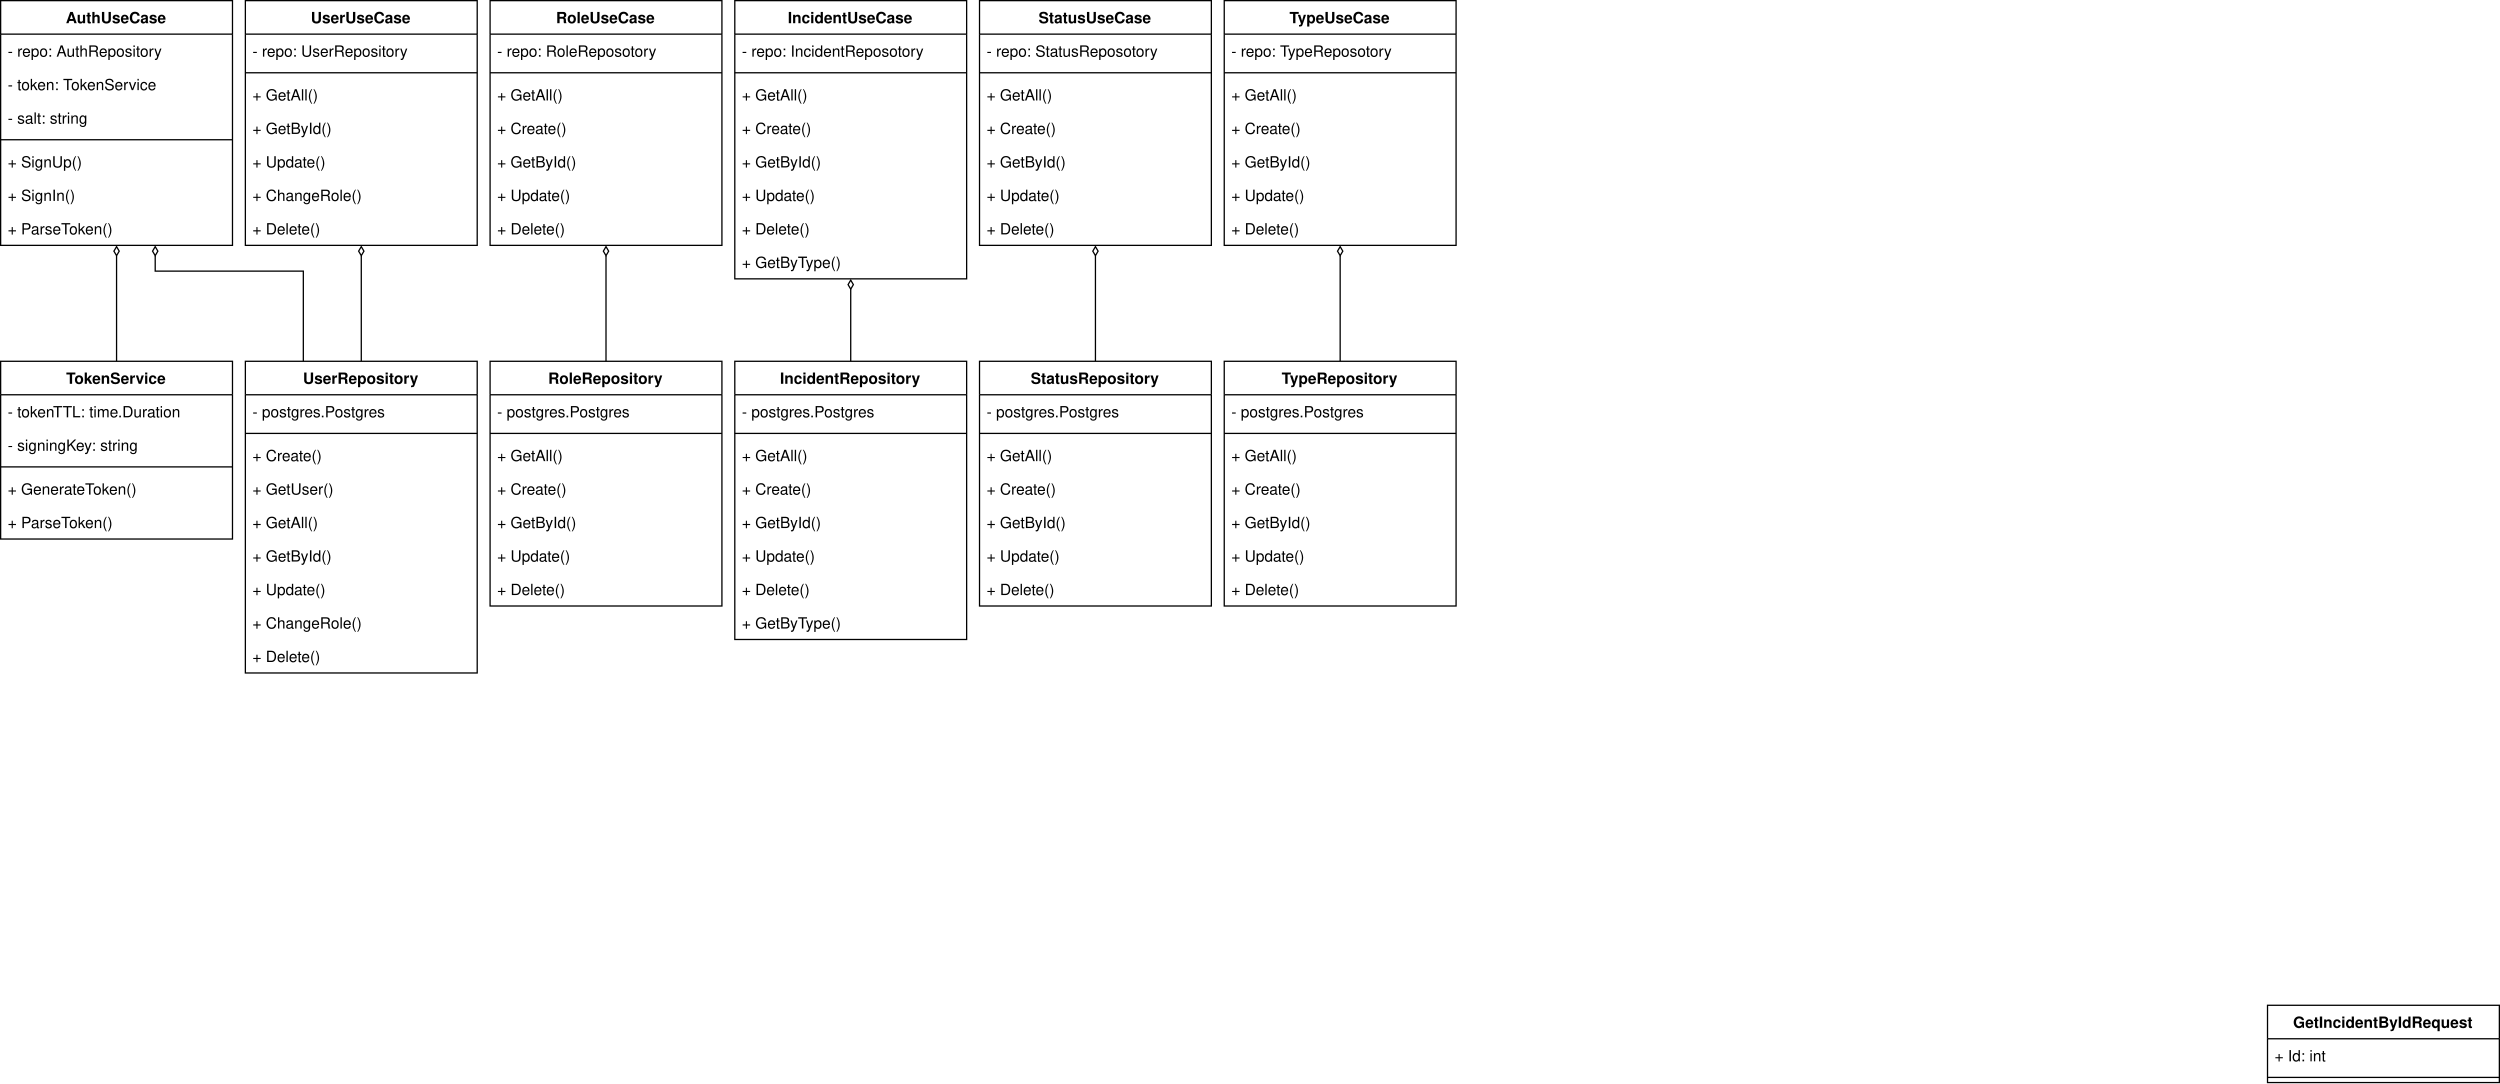
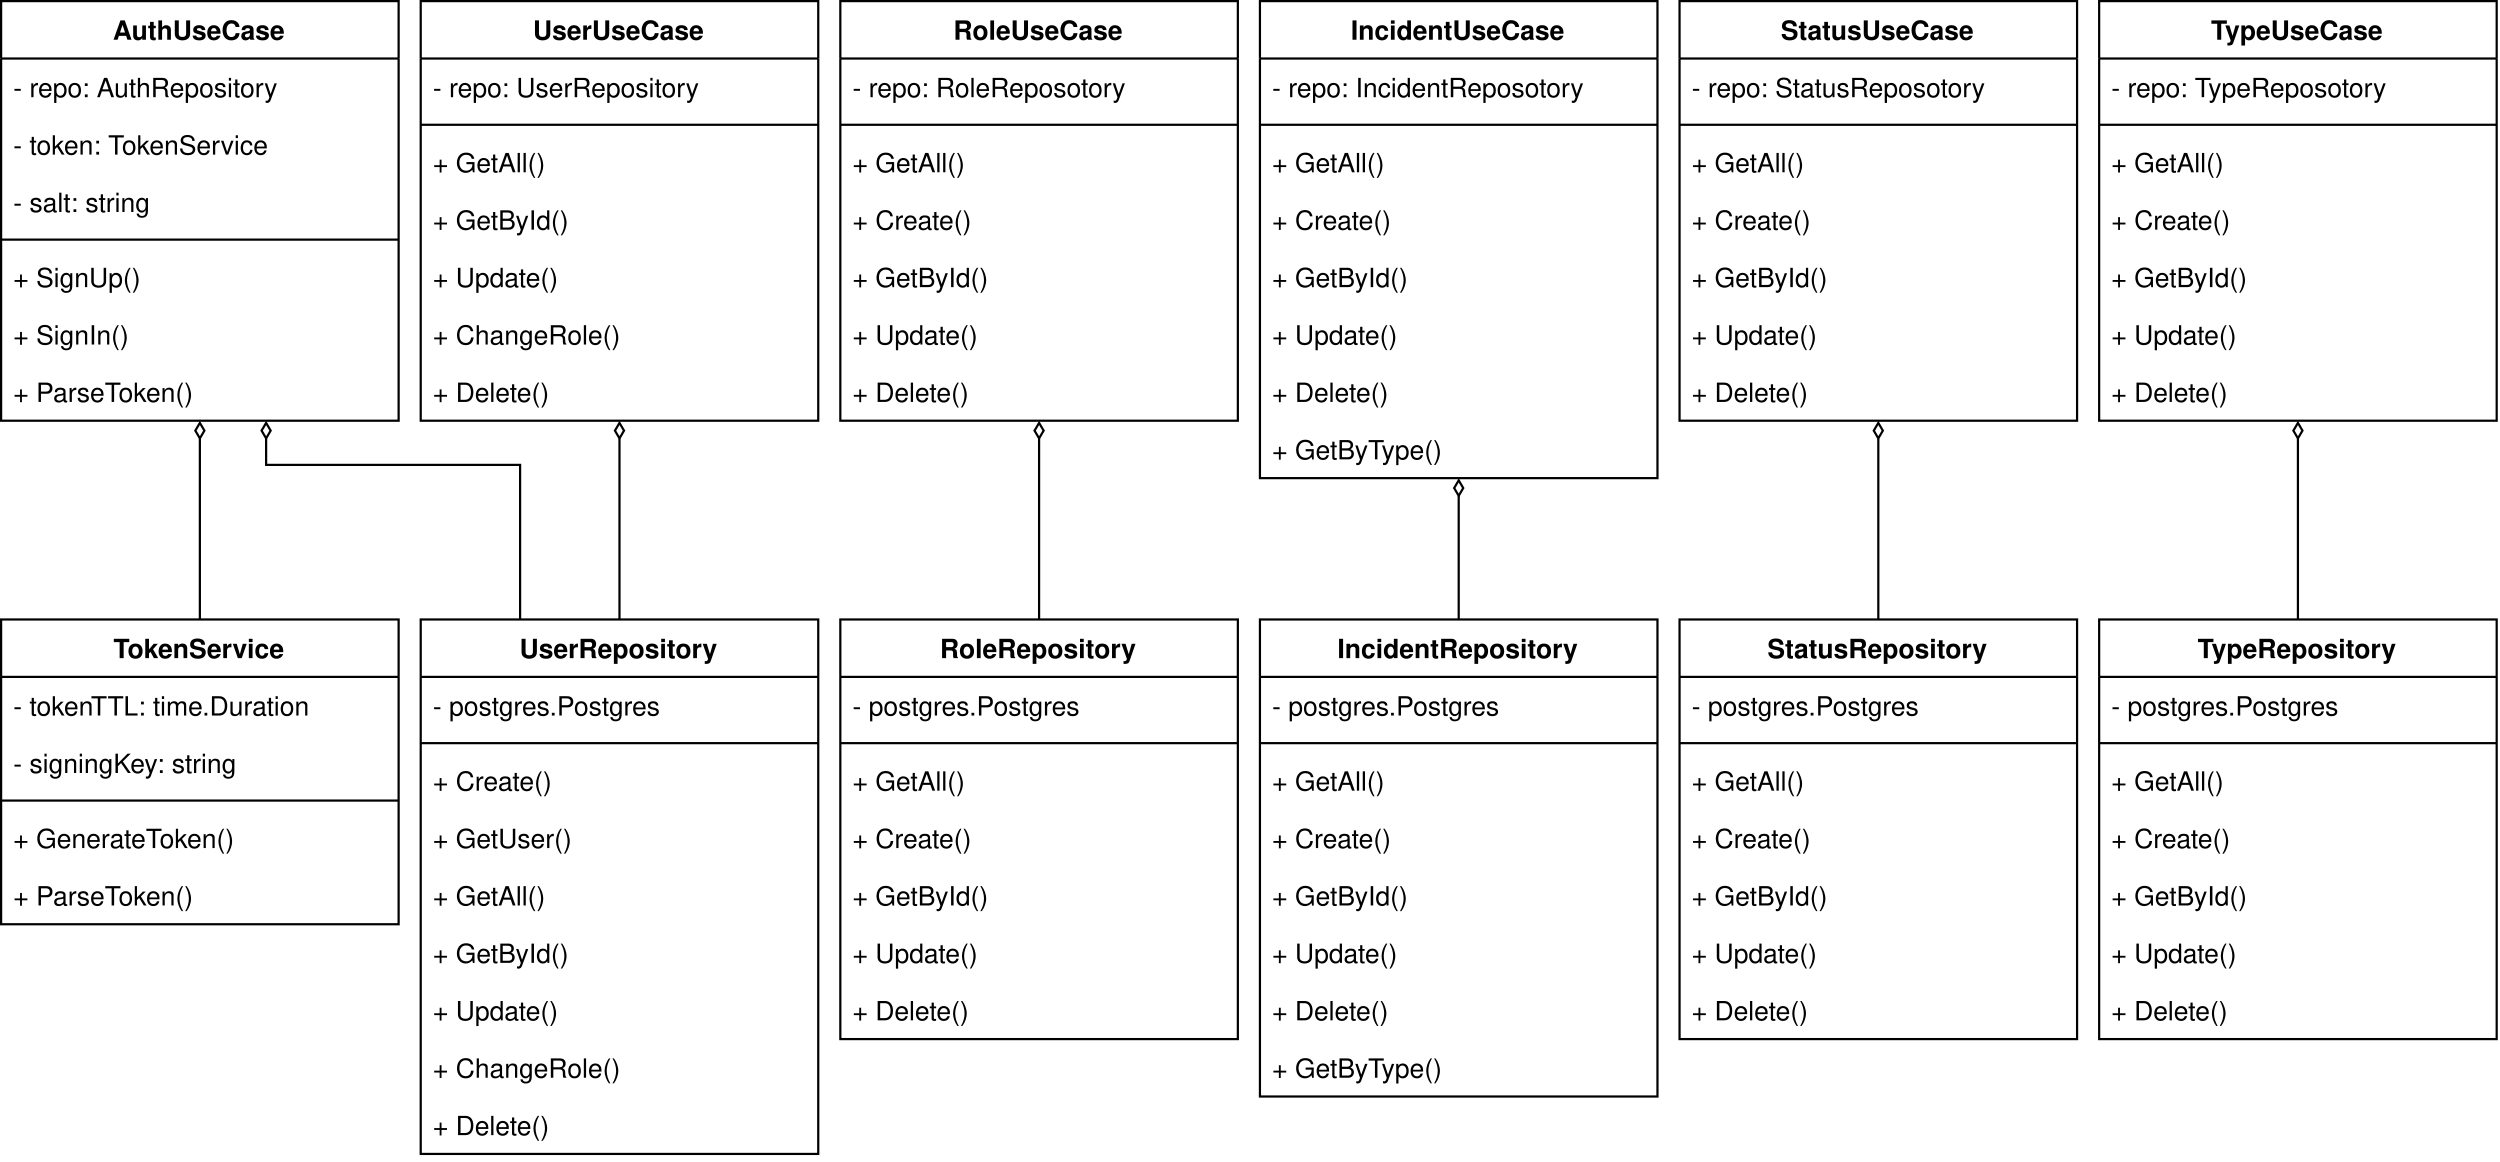
- <svg xmlns="http://www.w3.org/2000/svg" version="1.1" width="1941px" height="841px" viewBox="-0.5 -0.5 1941 841" content="&lt;mxfile host=&quot;app.diagrams.net&quot; modified=&quot;2022-09-27T07:22:26.767Z&quot; agent=&quot;5.0 (X11)&quot; etag=&quot;Hyc9UoLTqgu0M8rwtoVe&quot; version=&quot;20.3.6&quot;&gt;&lt;diagram id=&quot;hxi-v8QIqHWtmSfcAYqs&quot; name=&quot;Page-1&quot;&gt;7Z1vc9q4Foc/DTN7X6RjGTD4ZULabqbpTG9I596+uuPFKvjWWKwtEthPv5ItY4gkMMGyzOyZ6ewiWSZYv6M/55F81OtPlpvPabBafCUhjnuuE256/fue66L+YMz+x3O2Rc7IGxQZ8zQKRaEqYxr9hUWmI3LXUYizg4KUkJhGq8PMGUkSPKMHeUGaktfDYj9JfPhXV8EcSxnTWRDLuf+JQroocsfuqMr/HUfzRfmXkecXV5ZBWVg8SbYIQvK6l9X/2OtPUkJo8Wm5meCYV15ZL8V9nzRXdz8sxQmtc8PT/76MbuiXx3+TX6NbhMLH6eLPm6EjHuQliNfikT9j+pDMWLUn9G77ED7hP9c4o+Ih6Lasmew1WsZBwlJ3P0lCp+IKYukgjuYJ+zxjX4FTlvGCUxqxSr0VFyhZsdzZIorDx2BL1vwBMhrMfpWpuwVJo7/Y1wax+E52OaXCPlzvoMSU38myHZab4oyV+VbWCnqT9TXYHBR8DDIqMmYkjoNVFv2xe4xlkM6j5I5QSpaikFzpQgf+hHizlyVE+IzJEtN0y4qIq0wnYRGiSfhl+rUyMDQWeYs94/JEXiBser777kp29kEof5YVjCUr6LnsYZ0Hdtstvz2RDYA9L82FSckvPCExYUrfJ6SwiCiO32SVRhHjn1RrEtkqmEXJ/DEvcz+ocp5ENfAswu79GedtaRGFzE65nIQGNCi040KtCPvJeT0N79g/VnMT58OwN2Q/fMLSqEqzf7x4SickYc8SRLmymBnGKzd7leYnmtJpUxDKMzuuJXxZzoDwvkL4NzrHUa5foXPZCaJ3ibxkcsW4UvWZi35/gyTl+7LyfYXKcfAHjr+RLKIR4d+fFmXfqH9K4EMLjpIFTiOzwg/desKPL9f9Jnr+6H95DR/GZB4/fs3cTbC8kUXGIRv2RJJV1YLMSRLEH6tcVvfrJMShqPmqzCPJReQa/h9TuhV9dLCmhPfSdFn24HgT0f/y21m7K1I/9q7clx1zntiWiYQ97t5NPPlj/1p1W56q7gtv+ehfWSbL+RTxWsqv56NJWSKMgiVJwudFlJSX9ooWVcXrRzvwiqyMrNMZPmYpYu7D/sIcHzMpNiio7SfFcUCjl8Of0ny3MJB6hds1XXzP8CTIMMwEGpoJDAaHEwHk1pwIIN/YTGAoKX+Tm92KFBMBbgdPLMW6XML/HhuZ+pvbXX3A9OBkm7qe2QFykNIaKBM0KczhmX+c4vQlmsn9AljAhRZQd5pg0AIcpQVkQUwLA2AVwiofpG9a+tHYtmvggWdwsWdwtuzIGbTmGah/ssyDChIwZTp9X/32LxjyTcqPbPf4Qx0J4vo/JFx/EL1h0fu2+3rkuBrVma+U4XySB8obUN6r2ds3obwSBA0lUTsKgs4ANqfYT69BoCPw6Umgg8ZjtSW0BHRkzPs9wykAnWaBjtfvHNDx1A5cBXS4HewDHejjj/bxfm2b6ArF8WSIA47cuY7c2bK3uMKjVl03o/uM6W0cw2yuecm9mp29uZbe12vOd3KA6M2LPrbevctrdYXo31dhQDHTfOL2bh3xX4A35kzBPrzx5NW7whYmiyCZ4ycSY+gDDAhvHeB4KljPhb/HMaYgugnRrbObkSRqC+ymmxzGE3VxmsP4nlrVdjiMJ6+ulFttgcU0y2KQg94JY1jTNiW/vLhyCGNKY8iBDAEgc7rj9q5v060nw1hJZQAyTctuG8iMZBALQMZsS7cOZEYq9Jr7YykOYFpuQnPrPGZ0BLwChDMjun3yMtKhV6BwbduCdRgz0hFZgDHGRG8TxqhF16HXvNt/3q5AdxO6+y1O8ZQQbiyJ2sYGqne+FddNeIeQGDxPvxZXlLRF73Y/dK+RT1mjWWcA7xqGd2/fke/ATiqE5HH9kN4VtgDsrm5/X7Wn64F3CKkGeqB3Z9G7dwhvG98hpFtiBX5nTHTrAA8h3etQQPCMqW4d4SGkewkKGJ452e1DPIRUK3NA8axYg3WMt3M5gOO1KLv1XVW+pOo/dlcV2kVcPB2vSCNrS2BmRxiqpsqRK2CZhrFM3+8elin9by2W4ZYAUKZ2p32GWXQGyriq5VeAMudBmfOFtw5lXN1SK0AZY6LbhzKu9jUXgDKmVLcPZdwjABagjCHZOwBlXB2CBSjTujV0AMro0CxAGXOyW99dJcLnSAFsjgQuAR//fT7+2xg2g7qnE7gD93L1lUgOySCWe/hMejpn9fThm/jwD2/6ksZ1egNdXKrOuPa+isKDa3+ea7/rPq/GtXcH8O7MhQP9+aJbd+13Y4jKyeMDPshuQHb7vr2va+zA8Yyp3gHX3j/S2gHpmNLdvhPvw9tynbEG+769r1vEgahVZqVv8+UpjfS6lRygecZk34W3sTfLd2TZeSsHmtc4zRu776R5jWzYUdM89aFSQPMup3miYXWX5rmK44YlnYHm1VL5qmie9oBhcPCNiW6f5jm69ymA4RpT3TrMcxXLdUB1TMtun+a5iokdUB1L1mCd8bmlPYJr36Ls1mGeqw2RAs69+SgpXfDuZf3Bu2/Iu9dFP+qMdw+xURrw7q8vNooLsVEuHeuvMDaKC7FR2le9A949xEZpX/YuePcQG6Uz1mDfu4fYKBZkt+7di9OTDmQ/OLIG/HujRxjVfxeniSOM1P69jPXAv2/oXRzd2WRd8e+Rr5r7gX9/3rs4uz70avx75OvmfuDfGxPdvn/v6OZ44N8bU92+f+8ceRUH/HtDsnfAv3fkiR3495aswb5/7+je0AH/3pzs1v171zkSTw1OMTKnvPU3cSo6cRhBFaiO+SCqXdi1oT7aBqhOA7s2uh481YXgqZdTnXP6gY5QHReCp166hnOFwVNdCJ7avur2qQ4ET7UgeweoDgRP7Y412Kc6EDzVguzWT7TxJFXbOKJ4E9G9E4pZ6sfelep8Yp7o+PHEJRQ7fQqO7vX7lk7BUdA7HlYDTsExG1OjC4fgKCKqHB6Cs4uvAofg1GG4u6Z0RYfgOKo5PnCc83bnnC+8bY6DlDFVgOMYFd06x0HaiCrAcYypbp3jIG1EFeA45mS3z3GQNqYKcJzWrcE6x0HaSCvAcczJbn93jit3/s9MzmSK05doBg5+Uw7+YPDeDRp9Y4u1fXkA4A4+5fo/Pz8WTj6NlvjD/ToNchcKRoH6WNevbSNdcffdvjqOasY0YZX+BW8Lm2D1wpJgAY1bQF2/36AFwMadBjbunC38qOb8z9xYoN+4k2DW+eN8VsBngTACmDMD6zDA7eu28rCZVFYZASjfsPKt8gDlku5AUrWNJd2E/fRiTdcdlukfvXJBliWqZd081fV1XaHiyXVd7SGJtdd181vZgwXbvQLC1qtv/sYzKjdk6B26IX3hA3zSlPdGw2Pl2YfiF1Rmt3sUlSWyZEoI3S+eBqvFVxJiXuJv&lt;/diagram&gt;&lt;/mxfile&gt;" resource="https://app.diagrams.net/?title=Copy%20of%20components.svg&amp;client=1">
+ <svg xmlns="http://www.w3.org/2000/svg" version="1.1" width="1132px" height="526px" viewBox="-0.5 -0.5 1132 526" content="&lt;mxfile host=&quot;app.diagrams.net&quot; modified=&quot;2022-10-06T07:50:02.306Z&quot; agent=&quot;5.0 (X11; Ubuntu)&quot; etag=&quot;0GqliD3nvwEskrPqSYNy&quot; version=&quot;20.4.0&quot; type=&quot;device&quot;&gt;&lt;diagram id=&quot;hxi-v8QIqHWtmSfcAYqs&quot; name=&quot;Page-1&quot;&gt;7Z1hc5s2GMc/Te62F+khYWPzMnHartf0rmvS2/pqpxrFZsXIAzmx9+kngQA7gA0uQvj23OVaSwgb9H8k9PyEHl3Zs9X2fUTWy0/Mo8EVtrztlX13hbFtTyzxn8zZpTnIRSpnEfmeyisyHvx/qcrMim18j8YHBTljAffXh5lzFoZ0zg/ySBSxl8NiTyw4/NU1WdBSxsOcBOXcP3yPL9PcKZ4U+b9Rf7HMfhk5bnpkRbLC6k7iJfHYy16W/fbKnkWM8fTTajujgay9rF7S897VHM0vLKIhb3LCtf/41v344n2YskVw/ynGW7K6xura+C67YeqJ+1dJFvElW7CQBG+L3NuIbUKPym+1RKooc8/YWmQikfk35XynxCQbzkTWkq8CdZRuff6nPP3NWKW+7R2526pvThK7LBHyaLd3kkx+2z9WnJakivO8G2kGIhmykKY57/wgUMdjTiKelfB8smKh97j0w+zQXtFyhSsNYraJ5qr6vvz1cXLNP97/zn5MbhDy7h+W/1yPR8pySbSg/EhBjJX1SBX2fkMp+p6yFRV3JwpENCDcfz60UqKMfZGXK+xBfFAmUW0eRy/8mQQb9VM3G778GtMZiWnJduIXfxWQpJafWMgzM5LKksBfiEq9m4vKo5HIeKYR90U7u1EHuDSe2/nSD7x7smMbWU1CgfmPLHW7ZJH/r/haktlRIpCyMuwclHiQZyrdIhqLMp8z3dCrrE9ke1DwnsRcZcxZEJB17H/Pb2MlFPTDW8Y5W50yC3mHdHtURXV0NFJ9RNZLZn3GS9HloKnKW+53N66lS/lxSfnrxOzWojHfiE/SDr6IVOxzJn/PucL29iavjz2rEJXAE7Ui9oPOWMCiojE+ieb1KiuzlIA+8Vo7iddk7oeL+6TM3ajI+aIqR2Yxce5TkLTspe95NEw6L044SQWV6q2ZH/Kk8sa34k9U50z2MGNx4TORRkVa/MniEZ+xUNwL8RO5qbCWFyotpsIQjrep0+ahzEHWbRNryMp1bgzIQpXWwIWgYWoOj/LjA42e/Xm5XwAL+EkLGGPjFmBVWkBMAp4agKgQUfkgfdfST6aGpR87JeVLKgd+ol6qcjZORmdJvBJiJcNMpeljMqi8RiXd7bLudoXGAflOg8/yMeUz+f1RWvaV9qfkPbRfP1zSyNcqO7JGzXSf6pJ9UiG7uF/rQej0df3Lr/DI1yk/Mt3jj6dH9P8QSv1B9I5Ft0339cjCNaoLXymmySAPlNegvNOwt+9C+UoQNC6JOlAQ1ALYnGI/ZTkbAx2FaU4CHTRVTXooQMctte+vMY0A6HQLdBx7cEDHqXbgCqAj7WAf6EAff7SPdxvbxFAojlOGOODItXXkWsveFN3o8uOcuhHde8pvggBGc91L7jTs7PW1dLte89vdBw9E7170qfHuvTxXl4r+de0RToXmM3x1Y6l/Ad7oMwXz8MYpz96ltjBbknBBv7CAQh+gQXjjAMepgvVS+DsaUA6i6xDdOLuZlETtgd0MgsM46tZPcxhXVf5AOIxTnl35EM590Qo4sJhuWQyy0JkwRjRtXfKXJ1cOYUxmDAmQYQBkTnfceYu6ICBThrEllQHIdC27aSAzKYNYADJ6W7pxIDOpQq+JPxZRAsNyHZob5zGTI+AVIJwe0c2Tl0kdegUK17ctGIcxkzoiCzBGm+h9wphq0evQa9LtP+7WoLsO3d0eh3iVEG5aErWPF6jOXBU3CHiHkHpWnl4Wl5UcCL3Lr3yvkT+IRrOJAd51DO+wdSa80/cmFULl5/ohvUttAdhd0/6+aE+XA+8QqnrQA71rRe/OEN40vkOobooV+J020Y0DPITqlkMBwdOmunGEh1DdIihgePpkNw/xEKqamQOKZ8QajGO83OUAjtej7MbfqnJLqv5f3qpCeaSt0/GKVMmhgJmcMBRNVSJXwDIdYxnbHR6WyfzvWiwjLQGgTONOu4VZDAbK4KrpV4Ay7aBMe+GNQxlcN9UKUEab6OahDK5d5gJQRpfq5qEMPgJgAcpokn0AUAbXIViAMr1bwwCgTB2aBSijT3bjb1fl8XReBbA5ErgEfPzzfPzXMWxGVtPx3gj/vPqVSA6VQaz08IX0fCHq6c1n9QGa/ommn7eiC3Lt3SoKD659O9e+vfCmXXs8grUzvbd24659/gypcvLkAx9k1yC7ed/erWvswPG0qT4A19490toB6ejS3bwT78JqucFYg3nf3q2bxIGoVXql73PxVI30dTM5QPP0ufTI9HAPW2XZZSsHmtc5zZviM2leJy/sVNO86k2lgOa1bPpFK7ocmoetqsk8oHmtaN4ZwhunedaRFRXg4OsR3TzNs+rWUwDD1aa6cZiHK6brgOrolt08zcMVAzugOoaswTjjw5k9gmvfo+zGYR6uDZECzr3+KClD8O7L+oN3f07rv8DYKBhio3Tg3V9ebBQMsVH6b+3mvXuIjdK/6gPw7iE2Sv+yD8G7h9gog7EG8949xEYxILtx7z7fTqli/yLw7/VvYdR8LU4XWxhV+/dlrAf+/Tkv7uRN6XL8e+RWjf3Av2+3Fqe98Kb9e+TWjf3Av9cmunn/3qob44F/r0118/69dWQpDvj3mmQfgH9vlQd24N8bsgbz/r1Vt0IH/Ht9shv377F1JJ4a7GKkT3njK3EKOnEYQRWojv4gqkN4a6N6axugOm2p7gUGT8UQPPXnqc4ZwpumOhiCp/bf2s1THQie2r/q5qkOBE81IPsAqA4ETx2ONZinOhA81YDsxne0cUqq9rFF8dbnezsUi9S3vSPF/sQyMaztiTMGdnoXnGyBzlB2wamgdzKsBuyCozemxhA2wamIqHK4CU4eXwU2wWnCcPOmdDkcB1lVY3zgOO3ezmkvvGmOgypjqgDH0Sq6cY6DaiOqAMfRprpxjoNqI6oAx9Enu3mOg2pjqgDH6d0ajHMcVBtpBTiOPtnNv52Dy53/o5AzfKDRsz8HB78rB380OvcFDVvbZK1dfgBIB59L/R8f71Mnn/sr+uZuE5HEhYKnQHOs6za2kaG4+9iujqMaC01EpX+ku9QmRL2IJFhA5xbQ1O/XaAHw4k4HL+60Fn7ScPyn71lQ/+JOSEXnT5NRgRwFwhNAnxkYhwHYrnuVR4yk4sIIQPmOle+VB1RO6Y5KqvYxpRuKS0/ndPE4S3+7yiZkRaKY1k1SA5vXVaKdnNfN91Tobl43OVXcGNntFVC2XnzzZ5lRuCFj59ANsZUP8K6mvDMZHysvPqRXUJhdfitVliiSEWN8v3hE1stPzKOyxH8=&lt;/diagram&gt;&lt;/mxfile&gt;">
  <defs>
-     <clipPath id="mx-clip-1764-811-172-26-0">
-       <rect x="1764" y="811" width="172" height="26" />
-     </clipPath>
    <clipPath id="mx-clip-4-31-172-26-0">
      <rect x="4" y="31" width="172" height="26" />
    </clipPath>
    <clipPath id="mx-clip-4-57-172-26-0">
      <rect x="4" y="57" width="172" height="26" />
    </clipPath>
    <clipPath id="mx-clip-4-83-172-26-0">
      <rect x="4" y="83" width="172" height="26" />
    </clipPath>
    <clipPath id="mx-clip-4-117-172-26-0">
      <rect x="4" y="117" width="172" height="26" />
    </clipPath>
    <clipPath id="mx-clip-4-143-172-26-0">
      <rect x="4" y="143" width="172" height="26" />
    </clipPath>
    <clipPath id="mx-clip-4-169-172-26-0">
      <rect x="4" y="169" width="172" height="26" />
    </clipPath>
    <clipPath id="mx-clip-194-31-172-26-0">
      <rect x="194" y="31" width="172" height="26" />
    </clipPath>
    <clipPath id="mx-clip-194-65-172-26-0">
      <rect x="194" y="65" width="172" height="26" />
    </clipPath>
    <clipPath id="mx-clip-194-91-172-26-0">
      <rect x="194" y="91" width="172" height="26" />
    </clipPath>
    <clipPath id="mx-clip-194-117-172-26-0">
      <rect x="194" y="117" width="172" height="26" />
    </clipPath>
    <clipPath id="mx-clip-194-143-172-26-0">
      <rect x="194" y="143" width="172" height="26" />
    </clipPath>
    <clipPath id="mx-clip-194-169-172-26-0">
      <rect x="194" y="169" width="172" height="26" />
    </clipPath>
    <clipPath id="mx-clip-574-31-172-26-0">
      <rect x="574" y="31" width="172" height="26" />
    </clipPath>
    <clipPath id="mx-clip-574-65-172-26-0">
      <rect x="574" y="65" width="172" height="26" />
    </clipPath>
    <clipPath id="mx-clip-574-91-172-26-0">
      <rect x="574" y="91" width="172" height="26" />
    </clipPath>
    <clipPath id="mx-clip-574-117-172-26-0">
      <rect x="574" y="117" width="172" height="26" />
    </clipPath>
    <clipPath id="mx-clip-574-143-172-26-0">
      <rect x="574" y="143" width="172" height="26" />
    </clipPath>
    <clipPath id="mx-clip-574-169-172-26-0">
      <rect x="574" y="169" width="172" height="26" />
    </clipPath>
    <clipPath id="mx-clip-574-195-172-26-0">
      <rect x="574" y="195" width="172" height="26" />
    </clipPath>
    <clipPath id="mx-clip-764-31-172-26-0">
      <rect x="764" y="31" width="172" height="26" />
    </clipPath>
    <clipPath id="mx-clip-764-65-172-26-0">
      <rect x="764" y="65" width="172" height="26" />
    </clipPath>
    <clipPath id="mx-clip-764-91-172-26-0">
      <rect x="764" y="91" width="172" height="26" />
    </clipPath>
    <clipPath id="mx-clip-764-117-172-26-0">
      <rect x="764" y="117" width="172" height="26" />
    </clipPath>
    <clipPath id="mx-clip-764-143-172-26-0">
      <rect x="764" y="143" width="172" height="26" />
    </clipPath>
    <clipPath id="mx-clip-764-169-172-26-0">
      <rect x="764" y="169" width="172" height="26" />
    </clipPath>
    <clipPath id="mx-clip-954-31-172-26-0">
      <rect x="954" y="31" width="172" height="26" />
    </clipPath>
    <clipPath id="mx-clip-954-65-172-26-0">
      <rect x="954" y="65" width="172" height="26" />
    </clipPath>
    <clipPath id="mx-clip-954-91-172-26-0">
      <rect x="954" y="91" width="172" height="26" />
    </clipPath>
    <clipPath id="mx-clip-954-117-172-26-0">
      <rect x="954" y="117" width="172" height="26" />
    </clipPath>
    <clipPath id="mx-clip-954-143-172-26-0">
      <rect x="954" y="143" width="172" height="26" />
    </clipPath>
    <clipPath id="mx-clip-954-169-172-26-0">
      <rect x="954" y="169" width="172" height="26" />
    </clipPath>
    <clipPath id="mx-clip-194-311-172-26-0">
      <rect x="194" y="311" width="172" height="26" />
    </clipPath>
    <clipPath id="mx-clip-194-345-172-26-0">
      <rect x="194" y="345" width="172" height="26" />
    </clipPath>
    <clipPath id="mx-clip-194-371-172-26-0">
      <rect x="194" y="371" width="172" height="26" />
    </clipPath>
    <clipPath id="mx-clip-194-397-172-26-0">
      <rect x="194" y="397" width="172" height="26" />
    </clipPath>
    <clipPath id="mx-clip-194-423-172-26-0">
      <rect x="194" y="423" width="172" height="26" />
    </clipPath>
    <clipPath id="mx-clip-194-449-172-26-0">
      <rect x="194" y="449" width="172" height="26" />
    </clipPath>
    <clipPath id="mx-clip-194-475-172-26-0">
      <rect x="194" y="475" width="172" height="26" />
    </clipPath>
    <clipPath id="mx-clip-194-501-172-26-0">
      <rect x="194" y="501" width="172" height="26" />
    </clipPath>
    <clipPath id="mx-clip-384-311-172-26-0">
      <rect x="384" y="311" width="172" height="26" />
    </clipPath>
    <clipPath id="mx-clip-384-345-172-26-0">
      <rect x="384" y="345" width="172" height="26" />
    </clipPath>
    <clipPath id="mx-clip-384-371-172-26-0">
      <rect x="384" y="371" width="172" height="26" />
    </clipPath>
    <clipPath id="mx-clip-384-397-172-26-0">
      <rect x="384" y="397" width="172" height="26" />
    </clipPath>
    <clipPath id="mx-clip-384-423-172-26-0">
      <rect x="384" y="423" width="172" height="26" />
    </clipPath>
    <clipPath id="mx-clip-384-449-172-26-0">
      <rect x="384" y="449" width="172" height="26" />
    </clipPath>
    <clipPath id="mx-clip-764-311-172-26-0">
      <rect x="764" y="311" width="172" height="26" />
    </clipPath>
    <clipPath id="mx-clip-764-345-172-26-0">
      <rect x="764" y="345" width="172" height="26" />
    </clipPath>
    <clipPath id="mx-clip-764-371-172-26-0">
      <rect x="764" y="371" width="172" height="26" />
    </clipPath>
    <clipPath id="mx-clip-764-397-172-26-0">
      <rect x="764" y="397" width="172" height="26" />
    </clipPath>
    <clipPath id="mx-clip-764-423-172-26-0">
      <rect x="764" y="423" width="172" height="26" />
    </clipPath>
    <clipPath id="mx-clip-764-449-172-26-0">
      <rect x="764" y="449" width="172" height="26" />
    </clipPath>
    <clipPath id="mx-clip-574-311-172-26-0">
      <rect x="574" y="311" width="172" height="26" />
    </clipPath>
    <clipPath id="mx-clip-574-345-172-26-0">
      <rect x="574" y="345" width="172" height="26" />
    </clipPath>
    <clipPath id="mx-clip-574-371-172-26-0">
      <rect x="574" y="371" width="172" height="26" />
    </clipPath>
    <clipPath id="mx-clip-574-397-172-26-0">
      <rect x="574" y="397" width="172" height="26" />
    </clipPath>
    <clipPath id="mx-clip-574-423-172-26-0">
      <rect x="574" y="423" width="172" height="26" />
    </clipPath>
    <clipPath id="mx-clip-574-449-172-26-0">
      <rect x="574" y="449" width="172" height="26" />
    </clipPath>
    <clipPath id="mx-clip-574-475-172-26-0">
      <rect x="574" y="475" width="172" height="26" />
    </clipPath>
    <clipPath id="mx-clip-954-311-172-26-0">
      <rect x="954" y="311" width="172" height="26" />
    </clipPath>
    <clipPath id="mx-clip-954-345-172-26-0">
      <rect x="954" y="345" width="172" height="26" />
    </clipPath>
    <clipPath id="mx-clip-954-371-172-26-0">
      <rect x="954" y="371" width="172" height="26" />
    </clipPath>
    <clipPath id="mx-clip-954-397-172-26-0">
      <rect x="954" y="397" width="172" height="26" />
    </clipPath>
    <clipPath id="mx-clip-954-423-172-26-0">
      <rect x="954" y="423" width="172" height="26" />
    </clipPath>
    <clipPath id="mx-clip-954-449-172-26-0">
      <rect x="954" y="449" width="172" height="26" />
    </clipPath>
    <clipPath id="mx-clip-384-31-172-26-0">
      <rect x="384" y="31" width="172" height="26" />
    </clipPath>
    <clipPath id="mx-clip-384-65-172-26-0">
      <rect x="384" y="65" width="172" height="26" />
    </clipPath>
    <clipPath id="mx-clip-384-91-172-26-0">
      <rect x="384" y="91" width="172" height="26" />
    </clipPath>
    <clipPath id="mx-clip-384-117-172-26-0">
      <rect x="384" y="117" width="172" height="26" />
    </clipPath>
    <clipPath id="mx-clip-384-143-172-26-0">
      <rect x="384" y="143" width="172" height="26" />
    </clipPath>
    <clipPath id="mx-clip-384-169-172-26-0">
      <rect x="384" y="169" width="172" height="26" />
    </clipPath>
    <clipPath id="mx-clip-4-311-172-26-0">
      <rect x="4" y="311" width="172" height="26" />
    </clipPath>
    <clipPath id="mx-clip-4-337-172-26-0">
      <rect x="4" y="337" width="172" height="26" />
    </clipPath>
    <clipPath id="mx-clip-4-371-172-26-0">
      <rect x="4" y="371" width="172" height="26" />
    </clipPath>
    <clipPath id="mx-clip-4-397-172-26-0">
      <rect x="4" y="397" width="172" height="26" />
    </clipPath>
  </defs>
  <g>
-     <path d="M 1760 806 L 1760 780 L 1940 780 L 1940 806" fill="rgb(255, 255, 255)" stroke="rgb(0, 0, 0)" stroke-miterlimit="10" pointer-events="all" />
-     <path d="M 1760 806 L 1760 840 L 1940 840 L 1940 806" fill="none" stroke="rgb(0, 0, 0)" stroke-miterlimit="10" pointer-events="none" />
-     <path d="M 1760 806 L 1940 806" fill="none" stroke="rgb(0, 0, 0)" stroke-miterlimit="10" pointer-events="none" />
-     <g fill="rgb(0, 0, 0)" font-family="Helvetica" font-weight="bold" pointer-events="none" text-anchor="middle" font-size="12px">
-       <text x="1849.5" y="797.5">GetIncidentByIdRequest</text>
-     </g>
-     <g fill="rgb(0, 0, 0)" font-family="Helvetica" pointer-events="none" clip-path="url(#mx-clip-1764-811-172-26-0)" font-size="12px">
-       <text x="1765.5" y="823.5">+ Id: int</text>
-     </g>
-     <path d="M 1760 836 L 1940 836" fill="none" stroke="rgb(0, 0, 0)" stroke-miterlimit="10" pointer-events="none" />
-     <path d="M 90 197.99 L 90 280" fill="none" stroke="rgb(0, 0, 0)" stroke-miterlimit="10" pointer-events="none" />
-     <path d="M 90 190.99 L 92.06 194.49 L 90 197.99 L 87.94 194.49 Z" fill="none" stroke="rgb(0, 0, 0)" stroke-miterlimit="10" pointer-events="none" />
-     <path d="M 0 26 L 0 0 L 180 0 L 180 26" fill="rgb(255, 255, 255)" stroke="rgb(0, 0, 0)" stroke-miterlimit="10" pointer-events="none" />
+     <path d="M 90 197.99 L 90 280" fill="none" stroke="rgb(0, 0, 0)" stroke-miterlimit="10" pointer-events="stroke" />
+     <path d="M 90 190.99 L 92.06 194.49 L 90 197.99 L 87.94 194.49 Z" fill="none" stroke="rgb(0, 0, 0)" stroke-miterlimit="10" pointer-events="all" />
+     <path d="M 0 26 L 0 0 L 180 0 L 180 26" fill="rgb(255, 255, 255)" stroke="rgb(0, 0, 0)" stroke-miterlimit="10" pointer-events="all" />
    <path d="M 0 26 L 0 190 L 180 190 L 180 26" fill="none" stroke="rgb(0, 0, 0)" stroke-miterlimit="10" pointer-events="none" />
    <path d="M 0 26 L 180 26" fill="none" stroke="rgb(0, 0, 0)" stroke-miterlimit="10" pointer-events="none" />
    <g fill="rgb(0, 0, 0)" font-family="Helvetica" font-weight="bold" pointer-events="none" text-anchor="middle" font-size="12px">
      <text x="89.5" y="17.5">AuthUseCase</text>
    </g>
    <g fill="rgb(0, 0, 0)" font-family="Helvetica" pointer-events="none" clip-path="url(#mx-clip-4-31-172-26-0)" font-size="12px">
      <text x="5.5" y="43.5">- repo: AuthRepository</text>
    </g>
    <g fill="rgb(0, 0, 0)" font-family="Helvetica" pointer-events="none" clip-path="url(#mx-clip-4-57-172-26-0)" font-size="12px">
      <text x="5.5" y="69.5">- token: TokenService</text>
    </g>
    <g fill="rgb(0, 0, 0)" font-family="Helvetica" pointer-events="none" clip-path="url(#mx-clip-4-83-172-26-0)" font-size="12px">
      <text x="5.5" y="95.5">- salt: string</text>
    </g>
    <path d="M 0 108 L 180 108" fill="none" stroke="rgb(0, 0, 0)" stroke-miterlimit="10" pointer-events="none" />
    <g fill="rgb(0, 0, 0)" font-family="Helvetica" pointer-events="none" clip-path="url(#mx-clip-4-117-172-26-0)" font-size="12px">
      <text x="5.5" y="129.5">+ SignUp()</text>
    </g>
    <g fill="rgb(0, 0, 0)" font-family="Helvetica" pointer-events="none" clip-path="url(#mx-clip-4-143-172-26-0)" font-size="12px">
      <text x="5.5" y="155.5">+ SignIn()</text>
    </g>
    <g fill="rgb(0, 0, 0)" font-family="Helvetica" pointer-events="none" clip-path="url(#mx-clip-4-169-172-26-0)" font-size="12px">
      <text x="5.5" y="181.5">+ ParseToken()</text>
    </g>
    <path d="M 280 197.99 L 280 280" fill="none" stroke="rgb(0, 0, 0)" stroke-miterlimit="10" pointer-events="none" />
    <path d="M 280 190.99 L 282.06 194.49 L 280 197.99 L 277.94 194.49 Z" fill="none" stroke="rgb(0, 0, 0)" stroke-miterlimit="10" pointer-events="none" />
    <path d="M 190 26 L 190 0 L 370 0 L 370 26" fill="rgb(255, 255, 255)" stroke="rgb(0, 0, 0)" stroke-miterlimit="10" pointer-events="none" />
    <path d="M 190 26 L 190 190 L 370 190 L 370 26" fill="none" stroke="rgb(0, 0, 0)" stroke-miterlimit="10" pointer-events="none" />
    <path d="M 190 26 L 370 26" fill="none" stroke="rgb(0, 0, 0)" stroke-miterlimit="10" pointer-events="none" />
    <g fill="rgb(0, 0, 0)" font-family="Helvetica" font-weight="bold" pointer-events="none" text-anchor="middle" font-size="12px">
      <text x="279.5" y="17.5">UserUseCase</text>
    </g>
    <g fill="rgb(0, 0, 0)" font-family="Helvetica" pointer-events="none" clip-path="url(#mx-clip-194-31-172-26-0)" font-size="12px">
      <text x="195.5" y="43.5">- repo: UserRepository</text>
    </g>
    <path d="M 190 56 L 370 56" fill="none" stroke="rgb(0, 0, 0)" stroke-miterlimit="10" pointer-events="none" />
    <g fill="rgb(0, 0, 0)" font-family="Helvetica" pointer-events="none" clip-path="url(#mx-clip-194-65-172-26-0)" font-size="12px">
      <text x="195.5" y="77.5">+ GetAll()</text>
    </g>
    <g fill="rgb(0, 0, 0)" font-family="Helvetica" pointer-events="none" clip-path="url(#mx-clip-194-91-172-26-0)" font-size="12px">
      <text x="195.5" y="103.5">+ GetById()</text>
    </g>
    <g fill="rgb(0, 0, 0)" font-family="Helvetica" pointer-events="none" clip-path="url(#mx-clip-194-117-172-26-0)" font-size="12px">
      <text x="195.5" y="129.5">+ Update()  </text>
    </g>
    <g fill="rgb(0, 0, 0)" font-family="Helvetica" pointer-events="none" clip-path="url(#mx-clip-194-143-172-26-0)" font-size="12px">
      <text x="195.5" y="155.5">+ ChangeRole()</text>
    </g>
    <g fill="rgb(0, 0, 0)" font-family="Helvetica" pointer-events="none" clip-path="url(#mx-clip-194-169-172-26-0)" font-size="12px">
      <text x="195.5" y="181.5">+ Delete()</text>
    </g>
    <path d="M 660 223.99 L 660 280" fill="none" stroke="rgb(0, 0, 0)" stroke-miterlimit="10" pointer-events="none" />
    <path d="M 660 216.99 L 662.06 220.49 L 660 223.99 L 657.94 220.49 Z" fill="none" stroke="rgb(0, 0, 0)" stroke-miterlimit="10" pointer-events="none" />
    <path d="M 570 26 L 570 0 L 750 0 L 750 26" fill="rgb(255, 255, 255)" stroke="rgb(0, 0, 0)" stroke-miterlimit="10" pointer-events="none" />
    <path d="M 570 26 L 570 216 L 750 216 L 750 26" fill="none" stroke="rgb(0, 0, 0)" stroke-miterlimit="10" pointer-events="none" />
    <path d="M 570 26 L 750 26" fill="none" stroke="rgb(0, 0, 0)" stroke-miterlimit="10" pointer-events="none" />
    <g fill="rgb(0, 0, 0)" font-family="Helvetica" font-weight="bold" pointer-events="none" text-anchor="middle" font-size="12px">
      <text x="659.5" y="17.5">IncidentUseCase</text>
    </g>
    <g fill="rgb(0, 0, 0)" font-family="Helvetica" pointer-events="none" clip-path="url(#mx-clip-574-31-172-26-0)" font-size="12px">
      <text x="575.5" y="43.5">- repo: IncidentReposotory</text>
    </g>
    <path d="M 570 56 L 750 56" fill="none" stroke="rgb(0, 0, 0)" stroke-miterlimit="10" pointer-events="none" />
    <g fill="rgb(0, 0, 0)" font-family="Helvetica" pointer-events="none" clip-path="url(#mx-clip-574-65-172-26-0)" font-size="12px">
      <text x="575.5" y="77.5">+ GetAll()</text>
    </g>
    <g fill="rgb(0, 0, 0)" font-family="Helvetica" pointer-events="none" clip-path="url(#mx-clip-574-91-172-26-0)" font-size="12px">
      <text x="575.5" y="103.5">+ Create()</text>
    </g>
    <g fill="rgb(0, 0, 0)" font-family="Helvetica" pointer-events="none" clip-path="url(#mx-clip-574-117-172-26-0)" font-size="12px">
      <text x="575.5" y="129.5">+ GetById()</text>
    </g>
    <g fill="rgb(0, 0, 0)" font-family="Helvetica" pointer-events="none" clip-path="url(#mx-clip-574-143-172-26-0)" font-size="12px">
      <text x="575.5" y="155.5">+ Update()  </text>
    </g>
    <g fill="rgb(0, 0, 0)" font-family="Helvetica" pointer-events="none" clip-path="url(#mx-clip-574-169-172-26-0)" font-size="12px">
      <text x="575.5" y="181.5">+ Delete()</text>
    </g>
    <g fill="rgb(0, 0, 0)" font-family="Helvetica" pointer-events="none" clip-path="url(#mx-clip-574-195-172-26-0)" font-size="12px">
      <text x="575.5" y="207.5">+ GetByType()</text>
    </g>
    <path d="M 850 197.99 L 850 280" fill="none" stroke="rgb(0, 0, 0)" stroke-miterlimit="10" pointer-events="none" />
    <path d="M 850 190.99 L 852.06 194.49 L 850 197.99 L 847.94 194.49 Z" fill="none" stroke="rgb(0, 0, 0)" stroke-miterlimit="10" pointer-events="none" />
    <path d="M 760 26 L 760 0 L 940 0 L 940 26" fill="rgb(255, 255, 255)" stroke="rgb(0, 0, 0)" stroke-miterlimit="10" pointer-events="none" />
    <path d="M 760 26 L 760 190 L 940 190 L 940 26" fill="none" stroke="rgb(0, 0, 0)" stroke-miterlimit="10" pointer-events="none" />
    <path d="M 760 26 L 940 26" fill="none" stroke="rgb(0, 0, 0)" stroke-miterlimit="10" pointer-events="none" />
    <g fill="rgb(0, 0, 0)" font-family="Helvetica" font-weight="bold" pointer-events="none" text-anchor="middle" font-size="12px">
      <text x="849.5" y="17.5">StatusUseCase</text>
    </g>
    <g fill="rgb(0, 0, 0)" font-family="Helvetica" pointer-events="none" clip-path="url(#mx-clip-764-31-172-26-0)" font-size="12px">
      <text x="765.5" y="43.5">- repo: StatusReposotory</text>
    </g>
    <path d="M 760 56 L 940 56" fill="none" stroke="rgb(0, 0, 0)" stroke-miterlimit="10" pointer-events="none" />
    <g fill="rgb(0, 0, 0)" font-family="Helvetica" pointer-events="none" clip-path="url(#mx-clip-764-65-172-26-0)" font-size="12px">
      <text x="765.5" y="77.5">+ GetAll()</text>
    </g>
    <g fill="rgb(0, 0, 0)" font-family="Helvetica" pointer-events="none" clip-path="url(#mx-clip-764-91-172-26-0)" font-size="12px">
      <text x="765.5" y="103.5">+ Create()</text>
    </g>
    <g fill="rgb(0, 0, 0)" font-family="Helvetica" pointer-events="none" clip-path="url(#mx-clip-764-117-172-26-0)" font-size="12px">
      <text x="765.5" y="129.5">+ GetById()</text>
    </g>
    <g fill="rgb(0, 0, 0)" font-family="Helvetica" pointer-events="none" clip-path="url(#mx-clip-764-143-172-26-0)" font-size="12px">
      <text x="765.5" y="155.5">+ Update()  </text>
    </g>
    <g fill="rgb(0, 0, 0)" font-family="Helvetica" pointer-events="none" clip-path="url(#mx-clip-764-169-172-26-0)" font-size="12px">
      <text x="765.5" y="181.5">+ Delete()</text>
    </g>
    <path d="M 1040 197.99 L 1040 280" fill="none" stroke="rgb(0, 0, 0)" stroke-miterlimit="10" pointer-events="none" />
    <path d="M 1040 190.99 L 1042.06 194.49 L 1040 197.99 L 1037.94 194.49 Z" fill="none" stroke="rgb(0, 0, 0)" stroke-miterlimit="10" pointer-events="none" />
    <path d="M 950 26 L 950 0 L 1130 0 L 1130 26" fill="rgb(255, 255, 255)" stroke="rgb(0, 0, 0)" stroke-miterlimit="10" pointer-events="none" />
    <path d="M 950 26 L 950 190 L 1130 190 L 1130 26" fill="none" stroke="rgb(0, 0, 0)" stroke-miterlimit="10" pointer-events="none" />
    <path d="M 950 26 L 1130 26" fill="none" stroke="rgb(0, 0, 0)" stroke-miterlimit="10" pointer-events="none" />
    <g fill="rgb(0, 0, 0)" font-family="Helvetica" font-weight="bold" pointer-events="none" text-anchor="middle" font-size="12px">
      <text x="1039.5" y="17.5">TypeUseCase</text>
    </g>
    <g fill="rgb(0, 0, 0)" font-family="Helvetica" pointer-events="none" clip-path="url(#mx-clip-954-31-172-26-0)" font-size="12px">
      <text x="955.5" y="43.5">- repo: TypeReposotory</text>
    </g>
    <path d="M 950 56 L 1130 56" fill="none" stroke="rgb(0, 0, 0)" stroke-miterlimit="10" pointer-events="none" />
    <g fill="rgb(0, 0, 0)" font-family="Helvetica" pointer-events="none" clip-path="url(#mx-clip-954-65-172-26-0)" font-size="12px">
      <text x="955.5" y="77.5">+ GetAll()</text>
    </g>
    <g fill="rgb(0, 0, 0)" font-family="Helvetica" pointer-events="none" clip-path="url(#mx-clip-954-91-172-26-0)" font-size="12px">
      <text x="955.5" y="103.5">+ Create()</text>
    </g>
    <g fill="rgb(0, 0, 0)" font-family="Helvetica" pointer-events="none" clip-path="url(#mx-clip-954-117-172-26-0)" font-size="12px">
      <text x="955.5" y="129.5">+ GetById()</text>
    </g>
    <g fill="rgb(0, 0, 0)" font-family="Helvetica" pointer-events="none" clip-path="url(#mx-clip-954-143-172-26-0)" font-size="12px">
      <text x="955.5" y="155.5">+ Update()  </text>
    </g>
    <g fill="rgb(0, 0, 0)" font-family="Helvetica" pointer-events="none" clip-path="url(#mx-clip-954-169-172-26-0)" font-size="12px">
      <text x="955.5" y="181.5">+ Delete()</text>
    </g>
    <path d="M 190 306 L 190 280 L 370 280 L 370 306" fill="rgb(255, 255, 255)" stroke="rgb(0, 0, 0)" stroke-miterlimit="10" pointer-events="none" />
    <path d="M 190 306 L 190 522 L 370 522 L 370 306" fill="none" stroke="rgb(0, 0, 0)" stroke-miterlimit="10" pointer-events="none" />
    <path d="M 190 306 L 370 306" fill="none" stroke="rgb(0, 0, 0)" stroke-miterlimit="10" pointer-events="none" />
    <g fill="rgb(0, 0, 0)" font-family="Helvetica" font-weight="bold" pointer-events="none" text-anchor="middle" font-size="12px">
      <text x="279.5" y="297.5">UserRepository</text>
    </g>
    <g fill="rgb(0, 0, 0)" font-family="Helvetica" pointer-events="none" clip-path="url(#mx-clip-194-311-172-26-0)" font-size="12px">
      <text x="195.5" y="323.5">- postgres.Postgres</text>
    </g>
    <path d="M 190 336 L 370 336" fill="none" stroke="rgb(0, 0, 0)" stroke-miterlimit="10" pointer-events="none" />
    <g fill="rgb(0, 0, 0)" font-family="Helvetica" pointer-events="none" clip-path="url(#mx-clip-194-345-172-26-0)" font-size="12px">
      <text x="195.5" y="357.5">+ Create()</text>
    </g>
    <g fill="rgb(0, 0, 0)" font-family="Helvetica" pointer-events="none" clip-path="url(#mx-clip-194-371-172-26-0)" font-size="12px">
      <text x="195.5" y="383.5">+ GetUser()</text>
    </g>
    <g fill="rgb(0, 0, 0)" font-family="Helvetica" pointer-events="none" clip-path="url(#mx-clip-194-397-172-26-0)" font-size="12px">
      <text x="195.5" y="409.5">+ GetAll()</text>
    </g>
    <g fill="rgb(0, 0, 0)" font-family="Helvetica" pointer-events="none" clip-path="url(#mx-clip-194-423-172-26-0)" font-size="12px">
      <text x="195.5" y="435.5">+ GetById()</text>
    </g>
    <g fill="rgb(0, 0, 0)" font-family="Helvetica" pointer-events="none" clip-path="url(#mx-clip-194-449-172-26-0)" font-size="12px">
      <text x="195.5" y="461.5">+ Update()  </text>
    </g>
    <g fill="rgb(0, 0, 0)" font-family="Helvetica" pointer-events="none" clip-path="url(#mx-clip-194-475-172-26-0)" font-size="12px">
      <text x="195.5" y="487.5">+ ChangeRole()</text>
    </g>
    <g fill="rgb(0, 0, 0)" font-family="Helvetica" pointer-events="none" clip-path="url(#mx-clip-194-501-172-26-0)" font-size="12px">
      <text x="195.5" y="513.5">+ Delete()</text>
    </g>
    <path d="M 380 306 L 380 280 L 560 280 L 560 306" fill="rgb(255, 255, 255)" stroke="rgb(0, 0, 0)" stroke-miterlimit="10" pointer-events="none" />
    <path d="M 380 306 L 380 470 L 560 470 L 560 306" fill="none" stroke="rgb(0, 0, 0)" stroke-miterlimit="10" pointer-events="none" />
    <path d="M 380 306 L 560 306" fill="none" stroke="rgb(0, 0, 0)" stroke-miterlimit="10" pointer-events="none" />
    <g fill="rgb(0, 0, 0)" font-family="Helvetica" font-weight="bold" pointer-events="none" text-anchor="middle" font-size="12px">
      <text x="469.5" y="297.5">RoleRepository</text>
    </g>
    <g fill="rgb(0, 0, 0)" font-family="Helvetica" pointer-events="none" clip-path="url(#mx-clip-384-311-172-26-0)" font-size="12px">
      <text x="385.5" y="323.5">- postgres.Postgres</text>
    </g>
    <path d="M 380 336 L 560 336" fill="none" stroke="rgb(0, 0, 0)" stroke-miterlimit="10" pointer-events="none" />
    <g fill="rgb(0, 0, 0)" font-family="Helvetica" pointer-events="none" clip-path="url(#mx-clip-384-345-172-26-0)" font-size="12px">
      <text x="385.5" y="357.5">+ GetAll()</text>
    </g>
    <g fill="rgb(0, 0, 0)" font-family="Helvetica" pointer-events="none" clip-path="url(#mx-clip-384-371-172-26-0)" font-size="12px">
      <text x="385.5" y="383.5">+ Create()</text>
    </g>
    <g fill="rgb(0, 0, 0)" font-family="Helvetica" pointer-events="none" clip-path="url(#mx-clip-384-397-172-26-0)" font-size="12px">
      <text x="385.5" y="409.5">+ GetById()</text>
    </g>
    <g fill="rgb(0, 0, 0)" font-family="Helvetica" pointer-events="none" clip-path="url(#mx-clip-384-423-172-26-0)" font-size="12px">
      <text x="385.5" y="435.5">+ Update()  </text>
    </g>
    <g fill="rgb(0, 0, 0)" font-family="Helvetica" pointer-events="none" clip-path="url(#mx-clip-384-449-172-26-0)" font-size="12px">
      <text x="385.5" y="461.5">+ Delete()</text>
    </g>
    <path d="M 760 306 L 760 280 L 940 280 L 940 306" fill="rgb(255, 255, 255)" stroke="rgb(0, 0, 0)" stroke-miterlimit="10" pointer-events="none" />
    <path d="M 760 306 L 760 470 L 940 470 L 940 306" fill="none" stroke="rgb(0, 0, 0)" stroke-miterlimit="10" pointer-events="none" />
    <path d="M 760 306 L 940 306" fill="none" stroke="rgb(0, 0, 0)" stroke-miterlimit="10" pointer-events="none" />
    <g fill="rgb(0, 0, 0)" font-family="Helvetica" font-weight="bold" pointer-events="none" text-anchor="middle" font-size="12px">
      <text x="849.5" y="297.5">StatusRepository</text>
    </g>
    <g fill="rgb(0, 0, 0)" font-family="Helvetica" pointer-events="none" clip-path="url(#mx-clip-764-311-172-26-0)" font-size="12px">
      <text x="765.5" y="323.5">- postgres.Postgres</text>
    </g>
    <path d="M 760 336 L 940 336" fill="none" stroke="rgb(0, 0, 0)" stroke-miterlimit="10" pointer-events="none" />
    <g fill="rgb(0, 0, 0)" font-family="Helvetica" pointer-events="none" clip-path="url(#mx-clip-764-345-172-26-0)" font-size="12px">
      <text x="765.5" y="357.5">+ GetAll()</text>
    </g>
    <g fill="rgb(0, 0, 0)" font-family="Helvetica" pointer-events="none" clip-path="url(#mx-clip-764-371-172-26-0)" font-size="12px">
      <text x="765.5" y="383.5">+ Create()</text>
    </g>
    <g fill="rgb(0, 0, 0)" font-family="Helvetica" pointer-events="none" clip-path="url(#mx-clip-764-397-172-26-0)" font-size="12px">
      <text x="765.5" y="409.5">+ GetById()</text>
    </g>
    <g fill="rgb(0, 0, 0)" font-family="Helvetica" pointer-events="none" clip-path="url(#mx-clip-764-423-172-26-0)" font-size="12px">
      <text x="765.5" y="435.5">+ Update()  </text>
    </g>
    <g fill="rgb(0, 0, 0)" font-family="Helvetica" pointer-events="none" clip-path="url(#mx-clip-764-449-172-26-0)" font-size="12px">
      <text x="765.5" y="461.5">+ Delete()</text>
    </g>
    <path d="M 570 306 L 570 280 L 750 280 L 750 306" fill="rgb(255, 255, 255)" stroke="rgb(0, 0, 0)" stroke-miterlimit="10" pointer-events="none" />
    <path d="M 570 306 L 570 496 L 750 496 L 750 306" fill="none" stroke="rgb(0, 0, 0)" stroke-miterlimit="10" pointer-events="none" />
    <path d="M 570 306 L 750 306" fill="none" stroke="rgb(0, 0, 0)" stroke-miterlimit="10" pointer-events="none" />
    <g fill="rgb(0, 0, 0)" font-family="Helvetica" font-weight="bold" pointer-events="none" text-anchor="middle" font-size="12px">
      <text x="659.5" y="297.5">IncidentRepository</text>
    </g>
    <g fill="rgb(0, 0, 0)" font-family="Helvetica" pointer-events="none" clip-path="url(#mx-clip-574-311-172-26-0)" font-size="12px">
      <text x="575.5" y="323.5">- postgres.Postgres</text>
    </g>
    <path d="M 570 336 L 750 336" fill="none" stroke="rgb(0, 0, 0)" stroke-miterlimit="10" pointer-events="none" />
    <g fill="rgb(0, 0, 0)" font-family="Helvetica" pointer-events="none" clip-path="url(#mx-clip-574-345-172-26-0)" font-size="12px">
      <text x="575.5" y="357.5">+ GetAll()</text>
    </g>
    <g fill="rgb(0, 0, 0)" font-family="Helvetica" pointer-events="none" clip-path="url(#mx-clip-574-371-172-26-0)" font-size="12px">
      <text x="575.5" y="383.5">+ Create()</text>
    </g>
    <g fill="rgb(0, 0, 0)" font-family="Helvetica" pointer-events="none" clip-path="url(#mx-clip-574-397-172-26-0)" font-size="12px">
      <text x="575.5" y="409.5">+ GetById()</text>
    </g>
    <g fill="rgb(0, 0, 0)" font-family="Helvetica" pointer-events="none" clip-path="url(#mx-clip-574-423-172-26-0)" font-size="12px">
      <text x="575.5" y="435.5">+ Update()  </text>
    </g>
    <g fill="rgb(0, 0, 0)" font-family="Helvetica" pointer-events="none" clip-path="url(#mx-clip-574-449-172-26-0)" font-size="12px">
      <text x="575.5" y="461.5">+ Delete()</text>
    </g>
    <g fill="rgb(0, 0, 0)" font-family="Helvetica" pointer-events="none" clip-path="url(#mx-clip-574-475-172-26-0)" font-size="12px">
      <text x="575.5" y="487.5">+ GetByType()</text>
    </g>
    <path d="M 950 306 L 950 280 L 1130 280 L 1130 306" fill="rgb(255, 255, 255)" stroke="rgb(0, 0, 0)" stroke-miterlimit="10" pointer-events="none" />
    <path d="M 950 306 L 950 470 L 1130 470 L 1130 306" fill="none" stroke="rgb(0, 0, 0)" stroke-miterlimit="10" pointer-events="none" />
    <path d="M 950 306 L 1130 306" fill="none" stroke="rgb(0, 0, 0)" stroke-miterlimit="10" pointer-events="none" />
    <g fill="rgb(0, 0, 0)" font-family="Helvetica" font-weight="bold" pointer-events="none" text-anchor="middle" font-size="12px">
      <text x="1039.5" y="297.5">TypeRepository</text>
    </g>
    <g fill="rgb(0, 0, 0)" font-family="Helvetica" pointer-events="none" clip-path="url(#mx-clip-954-311-172-26-0)" font-size="12px">
      <text x="955.5" y="323.5">- postgres.Postgres</text>
    </g>
    <path d="M 950 336 L 1130 336" fill="none" stroke="rgb(0, 0, 0)" stroke-miterlimit="10" pointer-events="none" />
    <g fill="rgb(0, 0, 0)" font-family="Helvetica" pointer-events="none" clip-path="url(#mx-clip-954-345-172-26-0)" font-size="12px">
      <text x="955.5" y="357.5">+ GetAll()</text>
    </g>
    <g fill="rgb(0, 0, 0)" font-family="Helvetica" pointer-events="none" clip-path="url(#mx-clip-954-371-172-26-0)" font-size="12px">
      <text x="955.5" y="383.5">+ Create()</text>
    </g>
    <g fill="rgb(0, 0, 0)" font-family="Helvetica" pointer-events="none" clip-path="url(#mx-clip-954-397-172-26-0)" font-size="12px">
      <text x="955.5" y="409.5">+ GetById()</text>
    </g>
    <g fill="rgb(0, 0, 0)" font-family="Helvetica" pointer-events="none" clip-path="url(#mx-clip-954-423-172-26-0)" font-size="12px">
      <text x="955.5" y="435.5">+ Update()  </text>
    </g>
    <g fill="rgb(0, 0, 0)" font-family="Helvetica" pointer-events="none" clip-path="url(#mx-clip-954-449-172-26-0)" font-size="12px">
      <text x="955.5" y="461.5">+ Delete()</text>
    </g>
    <path d="M 470 197.99 L 470 280" fill="none" stroke="rgb(0, 0, 0)" stroke-miterlimit="10" pointer-events="none" />
    <path d="M 470 190.99 L 472.06 194.49 L 470 197.99 L 467.94 194.49 Z" fill="none" stroke="rgb(0, 0, 0)" stroke-miterlimit="10" pointer-events="none" />
    <path d="M 380 26 L 380 0 L 560 0 L 560 26" fill="rgb(255, 255, 255)" stroke="rgb(0, 0, 0)" stroke-miterlimit="10" pointer-events="none" />
    <path d="M 380 26 L 380 190 L 560 190 L 560 26" fill="none" stroke="rgb(0, 0, 0)" stroke-miterlimit="10" pointer-events="none" />
    <path d="M 380 26 L 560 26" fill="none" stroke="rgb(0, 0, 0)" stroke-miterlimit="10" pointer-events="none" />
    <g fill="rgb(0, 0, 0)" font-family="Helvetica" font-weight="bold" pointer-events="none" text-anchor="middle" font-size="12px">
      <text x="469.5" y="17.5">RoleUseCase</text>
    </g>
    <g fill="rgb(0, 0, 0)" font-family="Helvetica" pointer-events="none" clip-path="url(#mx-clip-384-31-172-26-0)" font-size="12px">
      <text x="385.5" y="43.5">- repo: RoleReposotory</text>
    </g>
    <path d="M 380 56 L 560 56" fill="none" stroke="rgb(0, 0, 0)" stroke-miterlimit="10" pointer-events="none" />
    <g fill="rgb(0, 0, 0)" font-family="Helvetica" pointer-events="none" clip-path="url(#mx-clip-384-65-172-26-0)" font-size="12px">
      <text x="385.5" y="77.5">+ GetAll()</text>
    </g>
    <g fill="rgb(0, 0, 0)" font-family="Helvetica" pointer-events="none" clip-path="url(#mx-clip-384-91-172-26-0)" font-size="12px">
      <text x="385.5" y="103.5">+ Create()</text>
    </g>
    <g fill="rgb(0, 0, 0)" font-family="Helvetica" pointer-events="none" clip-path="url(#mx-clip-384-117-172-26-0)" font-size="12px">
      <text x="385.5" y="129.5">+ GetById()</text>
    </g>
    <g fill="rgb(0, 0, 0)" font-family="Helvetica" pointer-events="none" clip-path="url(#mx-clip-384-143-172-26-0)" font-size="12px">
      <text x="385.5" y="155.5">+ Update()  </text>
    </g>
    <g fill="rgb(0, 0, 0)" font-family="Helvetica" pointer-events="none" clip-path="url(#mx-clip-384-169-172-26-0)" font-size="12px">
      <text x="385.5" y="181.5">+ Delete()</text>
    </g>
    <path d="M 0 306 L 0 280 L 180 280 L 180 306" fill="rgb(255, 255, 255)" stroke="rgb(0, 0, 0)" stroke-miterlimit="10" pointer-events="none" />
    <path d="M 0 306 L 0 418 L 180 418 L 180 306" fill="none" stroke="rgb(0, 0, 0)" stroke-miterlimit="10" pointer-events="none" />
    <path d="M 0 306 L 180 306" fill="none" stroke="rgb(0, 0, 0)" stroke-miterlimit="10" pointer-events="none" />
    <g fill="rgb(0, 0, 0)" font-family="Helvetica" font-weight="bold" pointer-events="none" text-anchor="middle" font-size="12px">
      <text x="89.5" y="297.5">TokenService</text>
    </g>
    <g fill="rgb(0, 0, 0)" font-family="Helvetica" pointer-events="none" clip-path="url(#mx-clip-4-311-172-26-0)" font-size="12px">
      <text x="5.5" y="323.5">- tokenTTL: time.Duration</text>
    </g>
    <g fill="rgb(0, 0, 0)" font-family="Helvetica" pointer-events="none" clip-path="url(#mx-clip-4-337-172-26-0)" font-size="12px">
      <text x="5.5" y="349.5">- signingKey: string</text>
    </g>
    <path d="M 0 362 L 180 362" fill="none" stroke="rgb(0, 0, 0)" stroke-miterlimit="10" pointer-events="none" />
    <g fill="rgb(0, 0, 0)" font-family="Helvetica" pointer-events="none" clip-path="url(#mx-clip-4-371-172-26-0)" font-size="12px">
      <text x="5.5" y="383.5">+ GenerateToken()</text>
    </g>
    <g fill="rgb(0, 0, 0)" font-family="Helvetica" pointer-events="none" clip-path="url(#mx-clip-4-397-172-26-0)" font-size="12px">
      <text x="5.5" y="409.5">+ ParseToken()</text>
    </g>
    <path d="M 120 197.99 L 120 210 L 235 210 L 235 280" fill="none" stroke="rgb(0, 0, 0)" stroke-miterlimit="10" pointer-events="none" />
    <path d="M 120 190.99 L 122.06 194.49 L 120 197.99 L 117.94 194.49 Z" fill="none" stroke="rgb(0, 0, 0)" stroke-miterlimit="10" pointer-events="none" />
  </g>
</svg>
